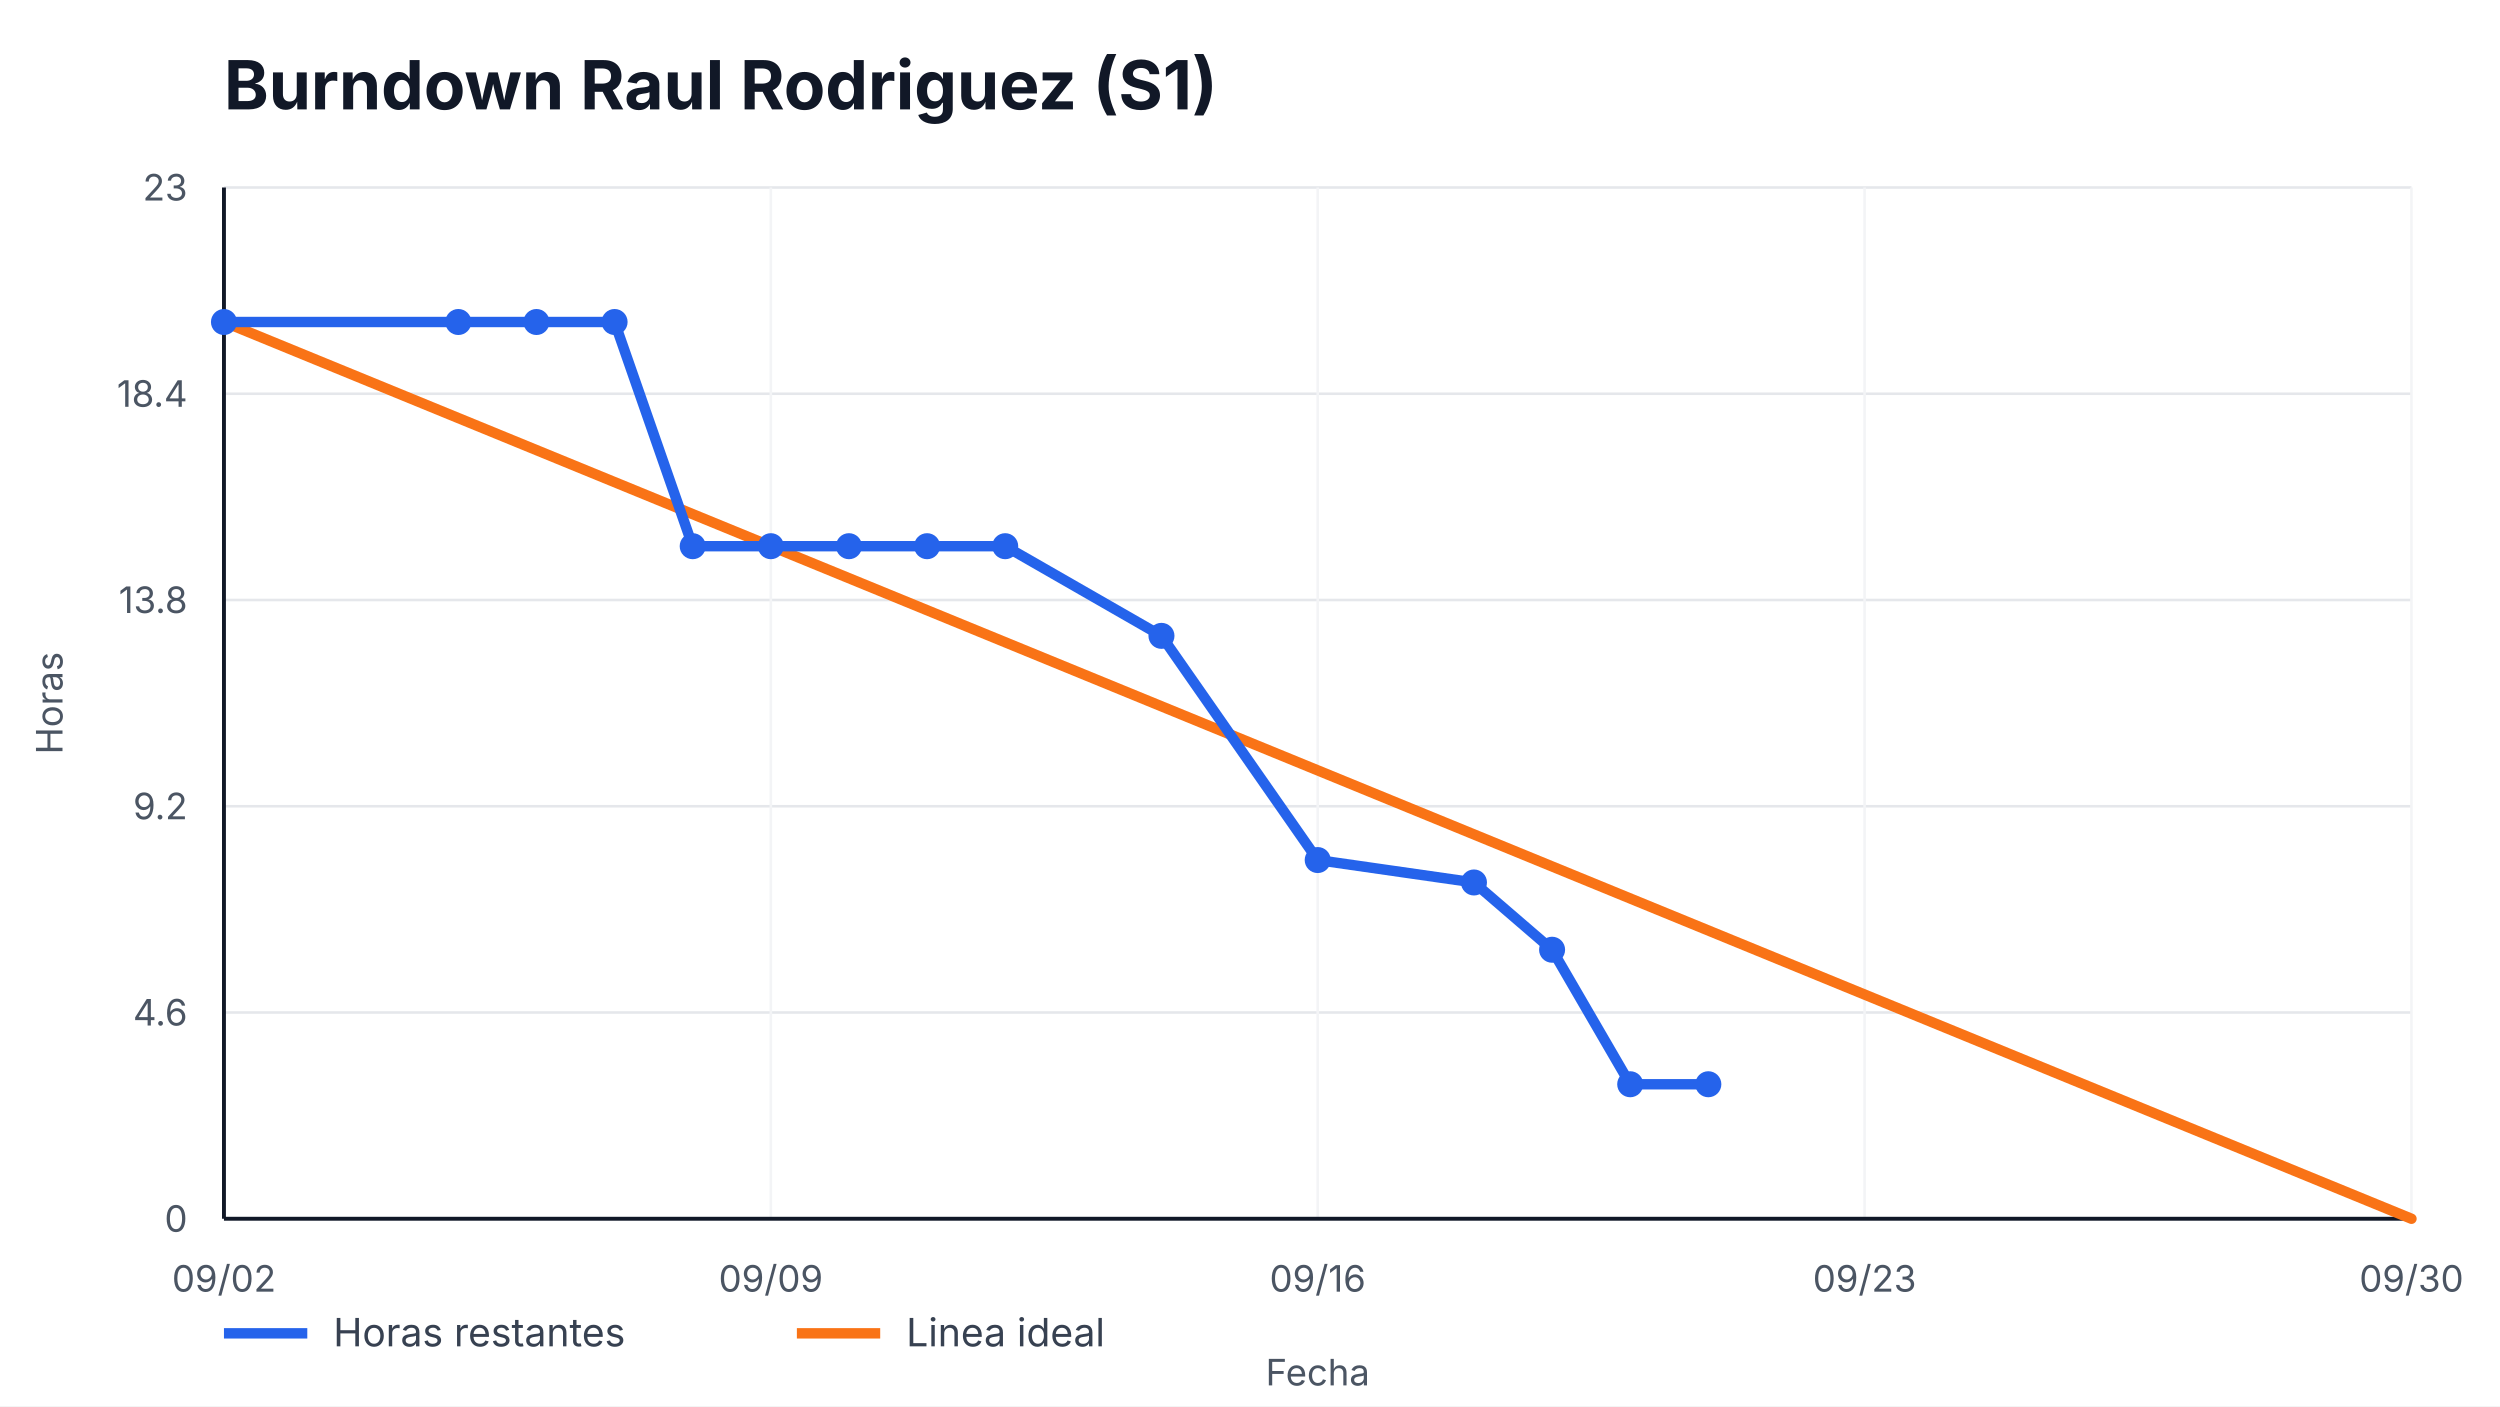
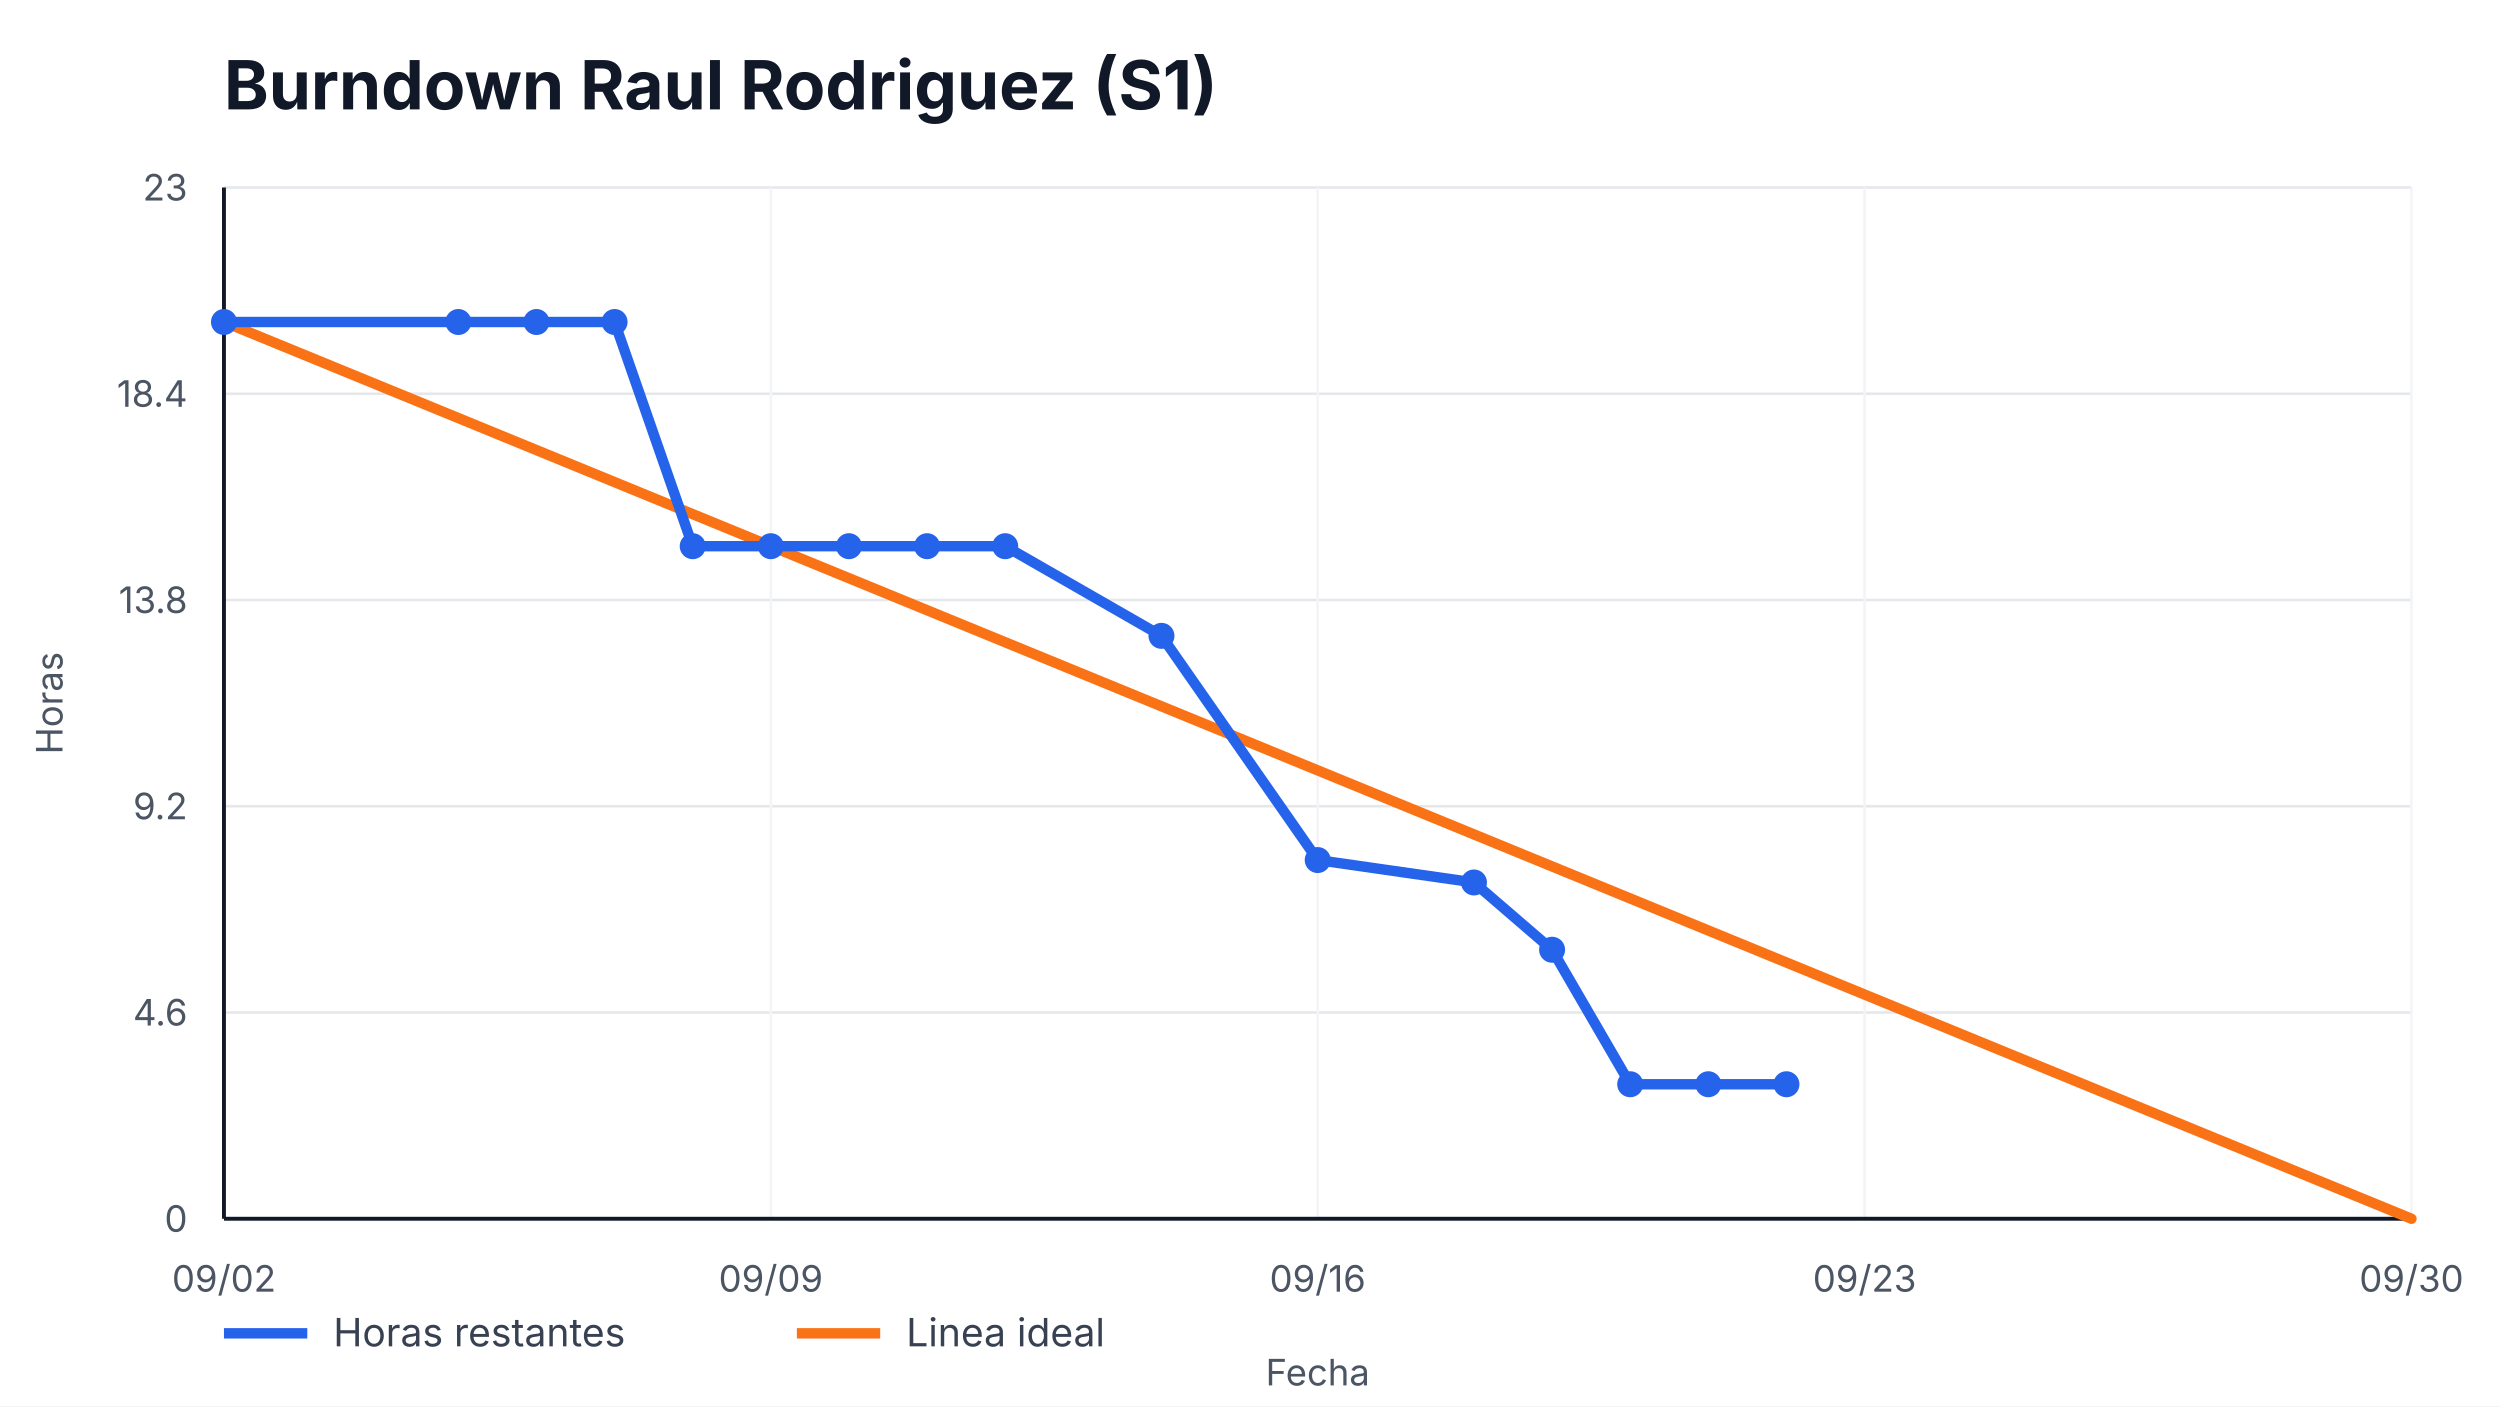
<svg xmlns="http://www.w3.org/2000/svg" width="960" height="540" viewBox="0 0 960 540" role="img" aria-label="Burndown Raul Rodriguez (S1)">
  <style>
    text { font-family: -apple-system, BlinkMacSystemFont, "Segoe UI", sans-serif; fill: #111827; }
    .title { font-size: 26px; font-weight: 700; }
    .axis { font-size: 14px; fill: #4b5563; }
    .legend { font-size: 15px; fill: #374151; }
    .overrun { font-size: 14px; font-weight: 700; fill: #b91c1c; }
  </style>
  <rect width="100%" height="100%" fill="#ffffff" />
  <text x="86" y="42" class="title">Burndown Raul Rodriguez (S1)</text>
  <g>
    <line x1="86" y1="468.00" x2="926" y2="468.00" stroke="#e5e7eb" />
    <line x1="86" y1="388.80" x2="926" y2="388.80" stroke="#e5e7eb" />
    <line x1="86" y1="309.60" x2="926" y2="309.60" stroke="#e5e7eb" />
    <line x1="86" y1="230.40" x2="926" y2="230.40" stroke="#e5e7eb" />
    <line x1="86" y1="151.20" x2="926" y2="151.20" stroke="#e5e7eb" />
    <line x1="86" y1="72.00" x2="926" y2="72.00" stroke="#e5e7eb" />
  </g>
  <g>
    <line x1="86.00" y1="72" x2="86.00" y2="468" stroke="#f3f4f6" />
    <text x="86.00" y="496" text-anchor="middle" class="axis">09/02</text>
    <line x1="296.00" y1="72" x2="296.00" y2="468" stroke="#f3f4f6" />
    <text x="296.00" y="496" text-anchor="middle" class="axis">09/09</text>
    <line x1="506.00" y1="72" x2="506.00" y2="468" stroke="#f3f4f6" />
    <text x="506.00" y="496" text-anchor="middle" class="axis">09/16</text>
    <line x1="716.00" y1="72" x2="716.00" y2="468" stroke="#f3f4f6" />
    <text x="716.00" y="496" text-anchor="middle" class="axis">09/23</text>
    <line x1="926.00" y1="72" x2="926.00" y2="468" stroke="#f3f4f6" />
    <text x="926.00" y="496" text-anchor="middle" class="axis">09/30</text>
  </g>
  <line x1="86" y1="468" x2="926" y2="468" stroke="#111827" stroke-width="1.5" />
  <line x1="86" y1="72" x2="86" y2="468" stroke="#111827" stroke-width="1.5" />
  <g>
    <text x="72" y="473.00" text-anchor="end" class="axis">0</text>
    <text x="72" y="393.80" text-anchor="end" class="axis">4.6</text>
    <text x="72" y="314.60" text-anchor="end" class="axis">9.2</text>
    <text x="72" y="235.40" text-anchor="end" class="axis">13.8</text>
    <text x="72" y="156.20" text-anchor="end" class="axis">18.4</text>
    <text x="72" y="77.00" text-anchor="end" class="axis">23</text>
  </g>
  <polyline points="86.00,123.65 926.00,468.00" fill="none" stroke="#f97316" stroke-width="4" stroke-linecap="round" />
-   <polyline points="86.00,123.65 176.00,123.65 206.00,123.65 236.00,123.65 266.00,209.74 296.00,209.74 326.00,209.74 356.00,209.74 386.00,209.74 446.00,244.17 506.00,330.26 566.00,338.87 596.00,364.70 626.00,416.35 656.00,416.35" fill="none" stroke="#2563eb" stroke-width="4" stroke-linecap="round" stroke-linejoin="round" />
+   <polyline points="86.00,123.65 176.00,123.65 206.00,123.65 236.00,123.65 266.00,209.74 296.00,209.74 326.00,209.74 356.00,209.74 386.00,209.74 446.00,244.17 506.00,330.26 566.00,338.87 596.00,364.70 626.00,416.35 656.00,416.35 686.00,416.35" fill="none" stroke="#2563eb" stroke-width="4" stroke-linecap="round" stroke-linejoin="round" />
  <g>
    <circle cx="86.00" cy="123.65" r="5" fill="#2563eb" />
    <circle cx="176.00" cy="123.65" r="5" fill="#2563eb" />
    <circle cx="206.00" cy="123.65" r="5" fill="#2563eb" />
    <circle cx="236.00" cy="123.65" r="5" fill="#2563eb" />
    <circle cx="266.00" cy="209.74" r="5" fill="#2563eb" />
    <circle cx="296.00" cy="209.74" r="5" fill="#2563eb" />
    <circle cx="326.00" cy="209.74" r="5" fill="#2563eb" />
    <circle cx="356.00" cy="209.74" r="5" fill="#2563eb" />
    <circle cx="386.00" cy="209.74" r="5" fill="#2563eb" />
    <circle cx="446.00" cy="244.17" r="5" fill="#2563eb" />
    <circle cx="506.00" cy="330.26" r="5" fill="#2563eb" />
    <circle cx="566.00" cy="338.87" r="5" fill="#2563eb" />
    <circle cx="596.00" cy="364.70" r="5" fill="#2563eb" />
    <circle cx="626.00" cy="416.35" r="5" fill="#2563eb" />
    <circle cx="656.00" cy="416.35" r="5" fill="#2563eb" />
+     <circle cx="686.00" cy="416.35" r="5" fill="#2563eb" />
  </g>
  <line x1="86" y1="512" x2="118" y2="512" stroke="#2563eb" stroke-width="4" />
  <text x="128" y="517" class="legend">Horas restantes</text>
  <line x1="306" y1="512" x2="338" y2="512" stroke="#f97316" stroke-width="4" />
  <text x="348" y="517" class="legend">Linea ideal</text>
  <text x="506.0" y="532" text-anchor="middle" class="axis">Fecha</text>
  <text x="24" y="270.0" transform="rotate(-90 24,270.0)" text-anchor="middle" class="axis">Horas</text>
</svg>
